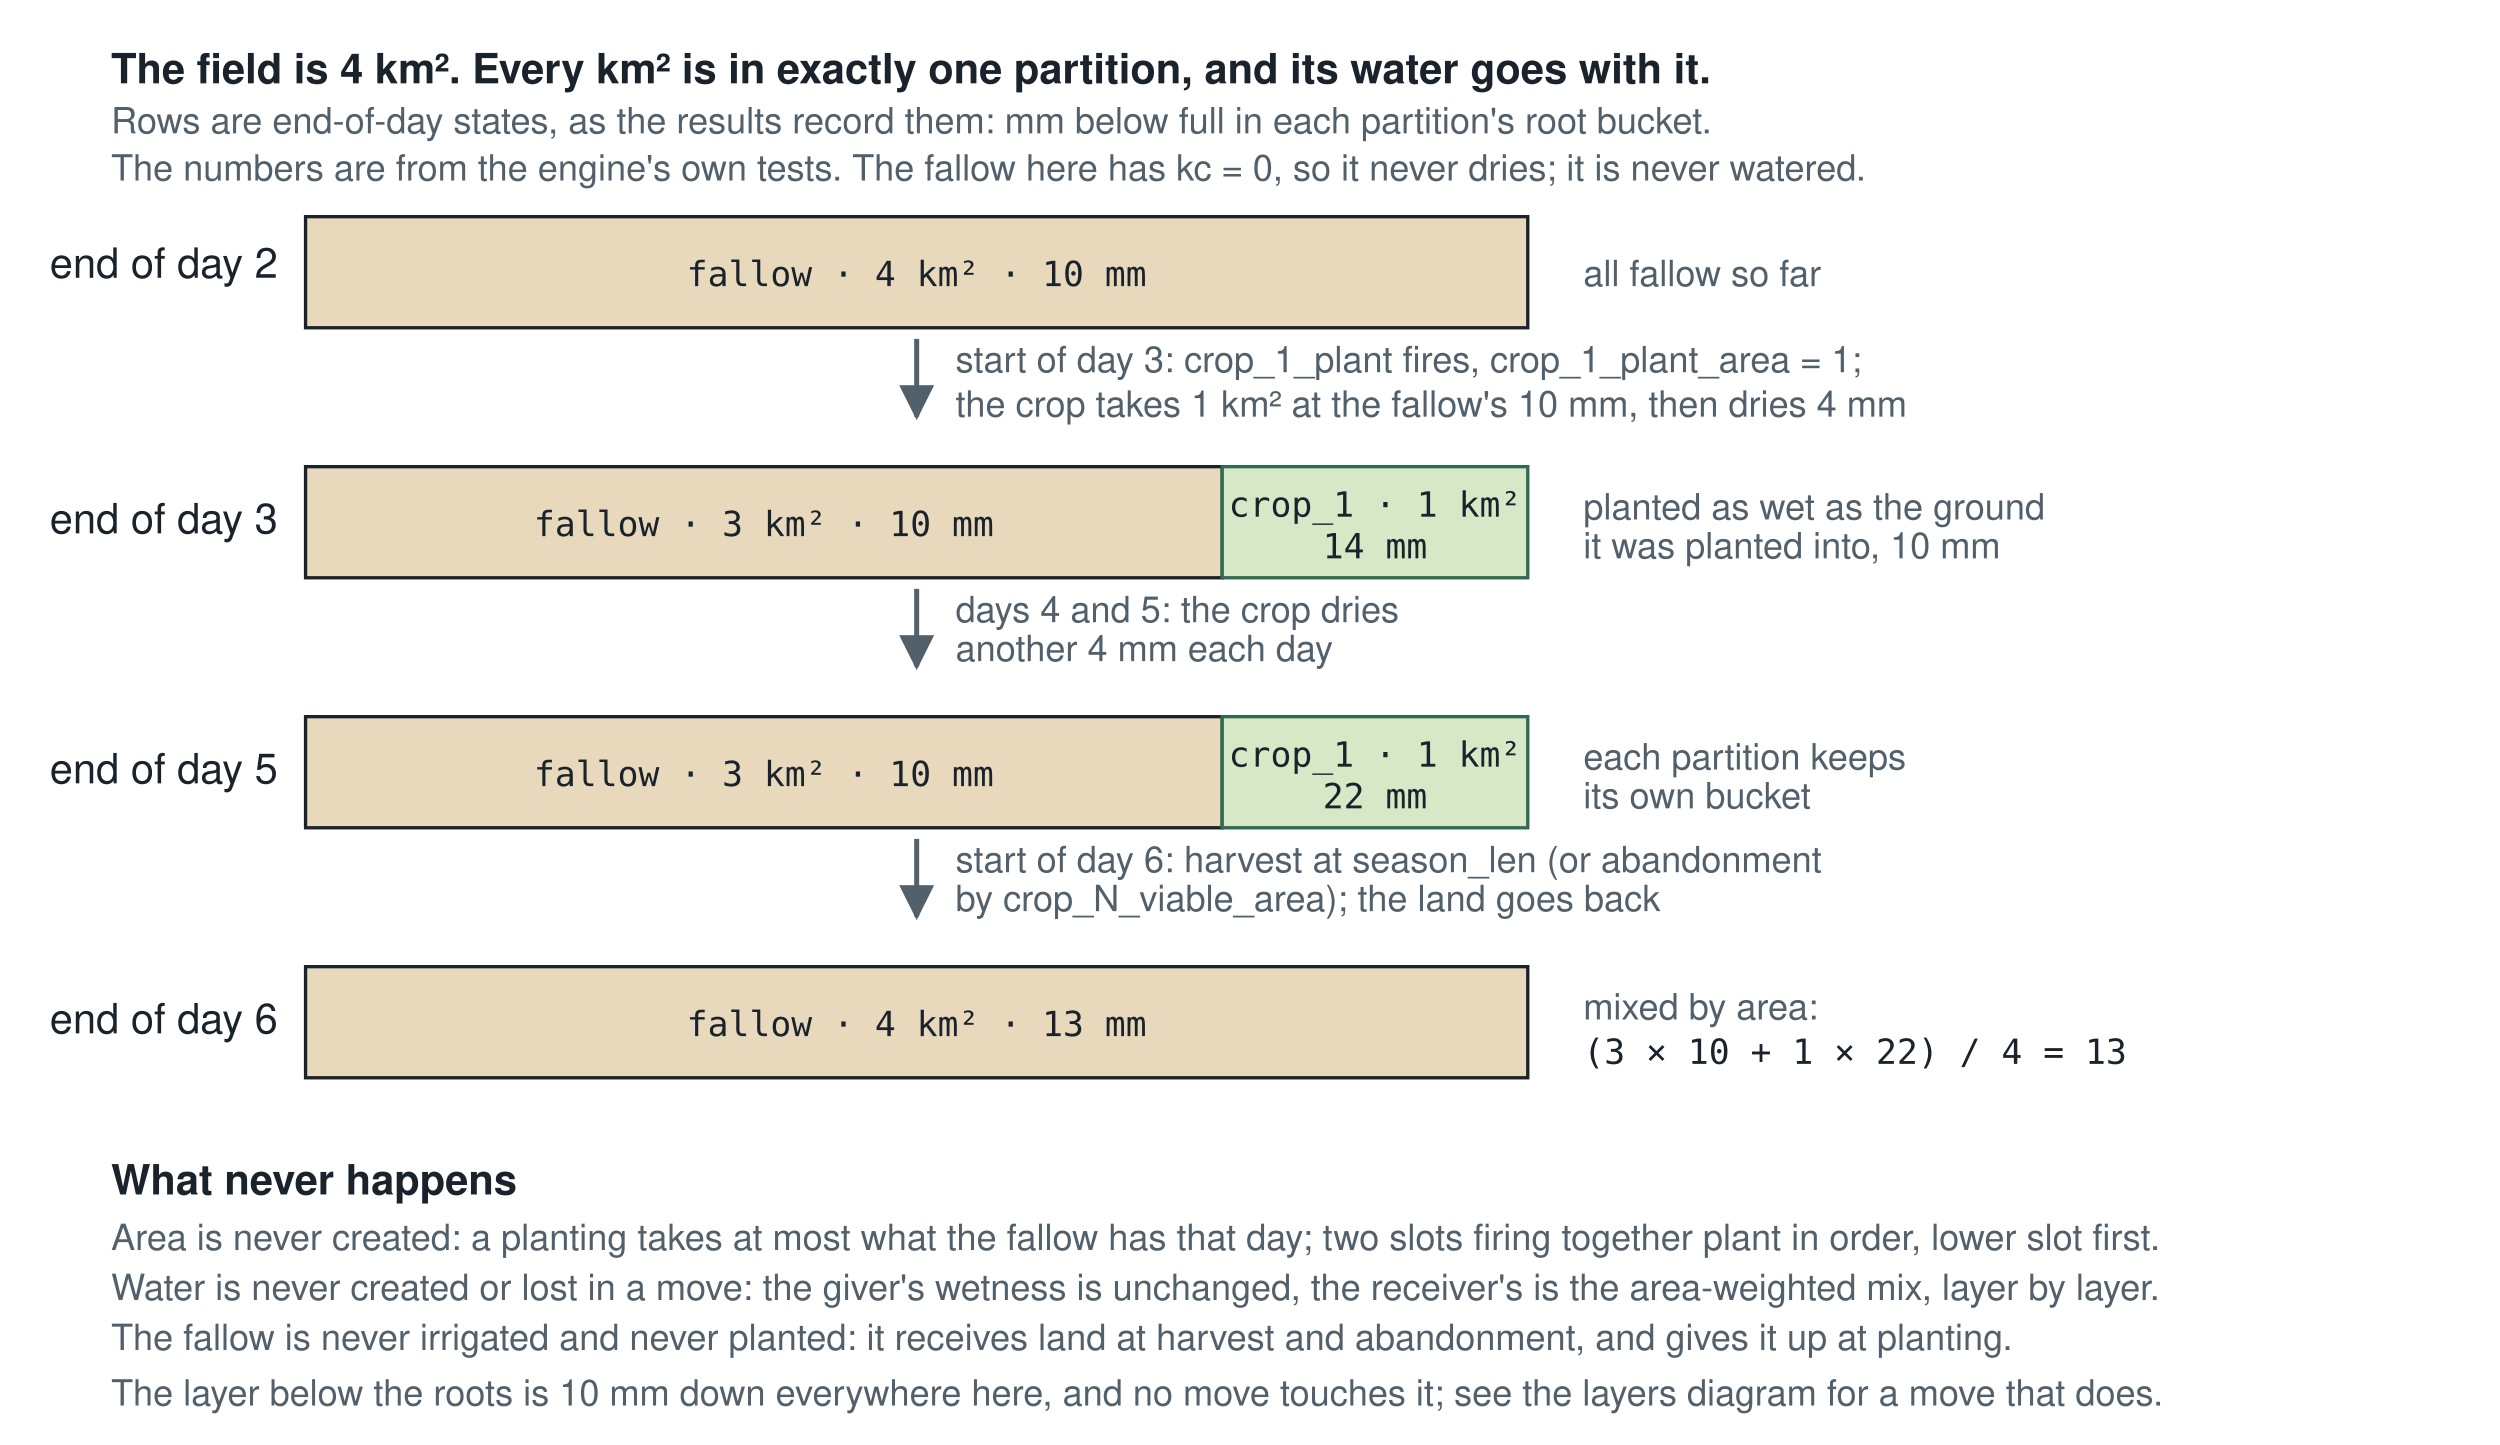
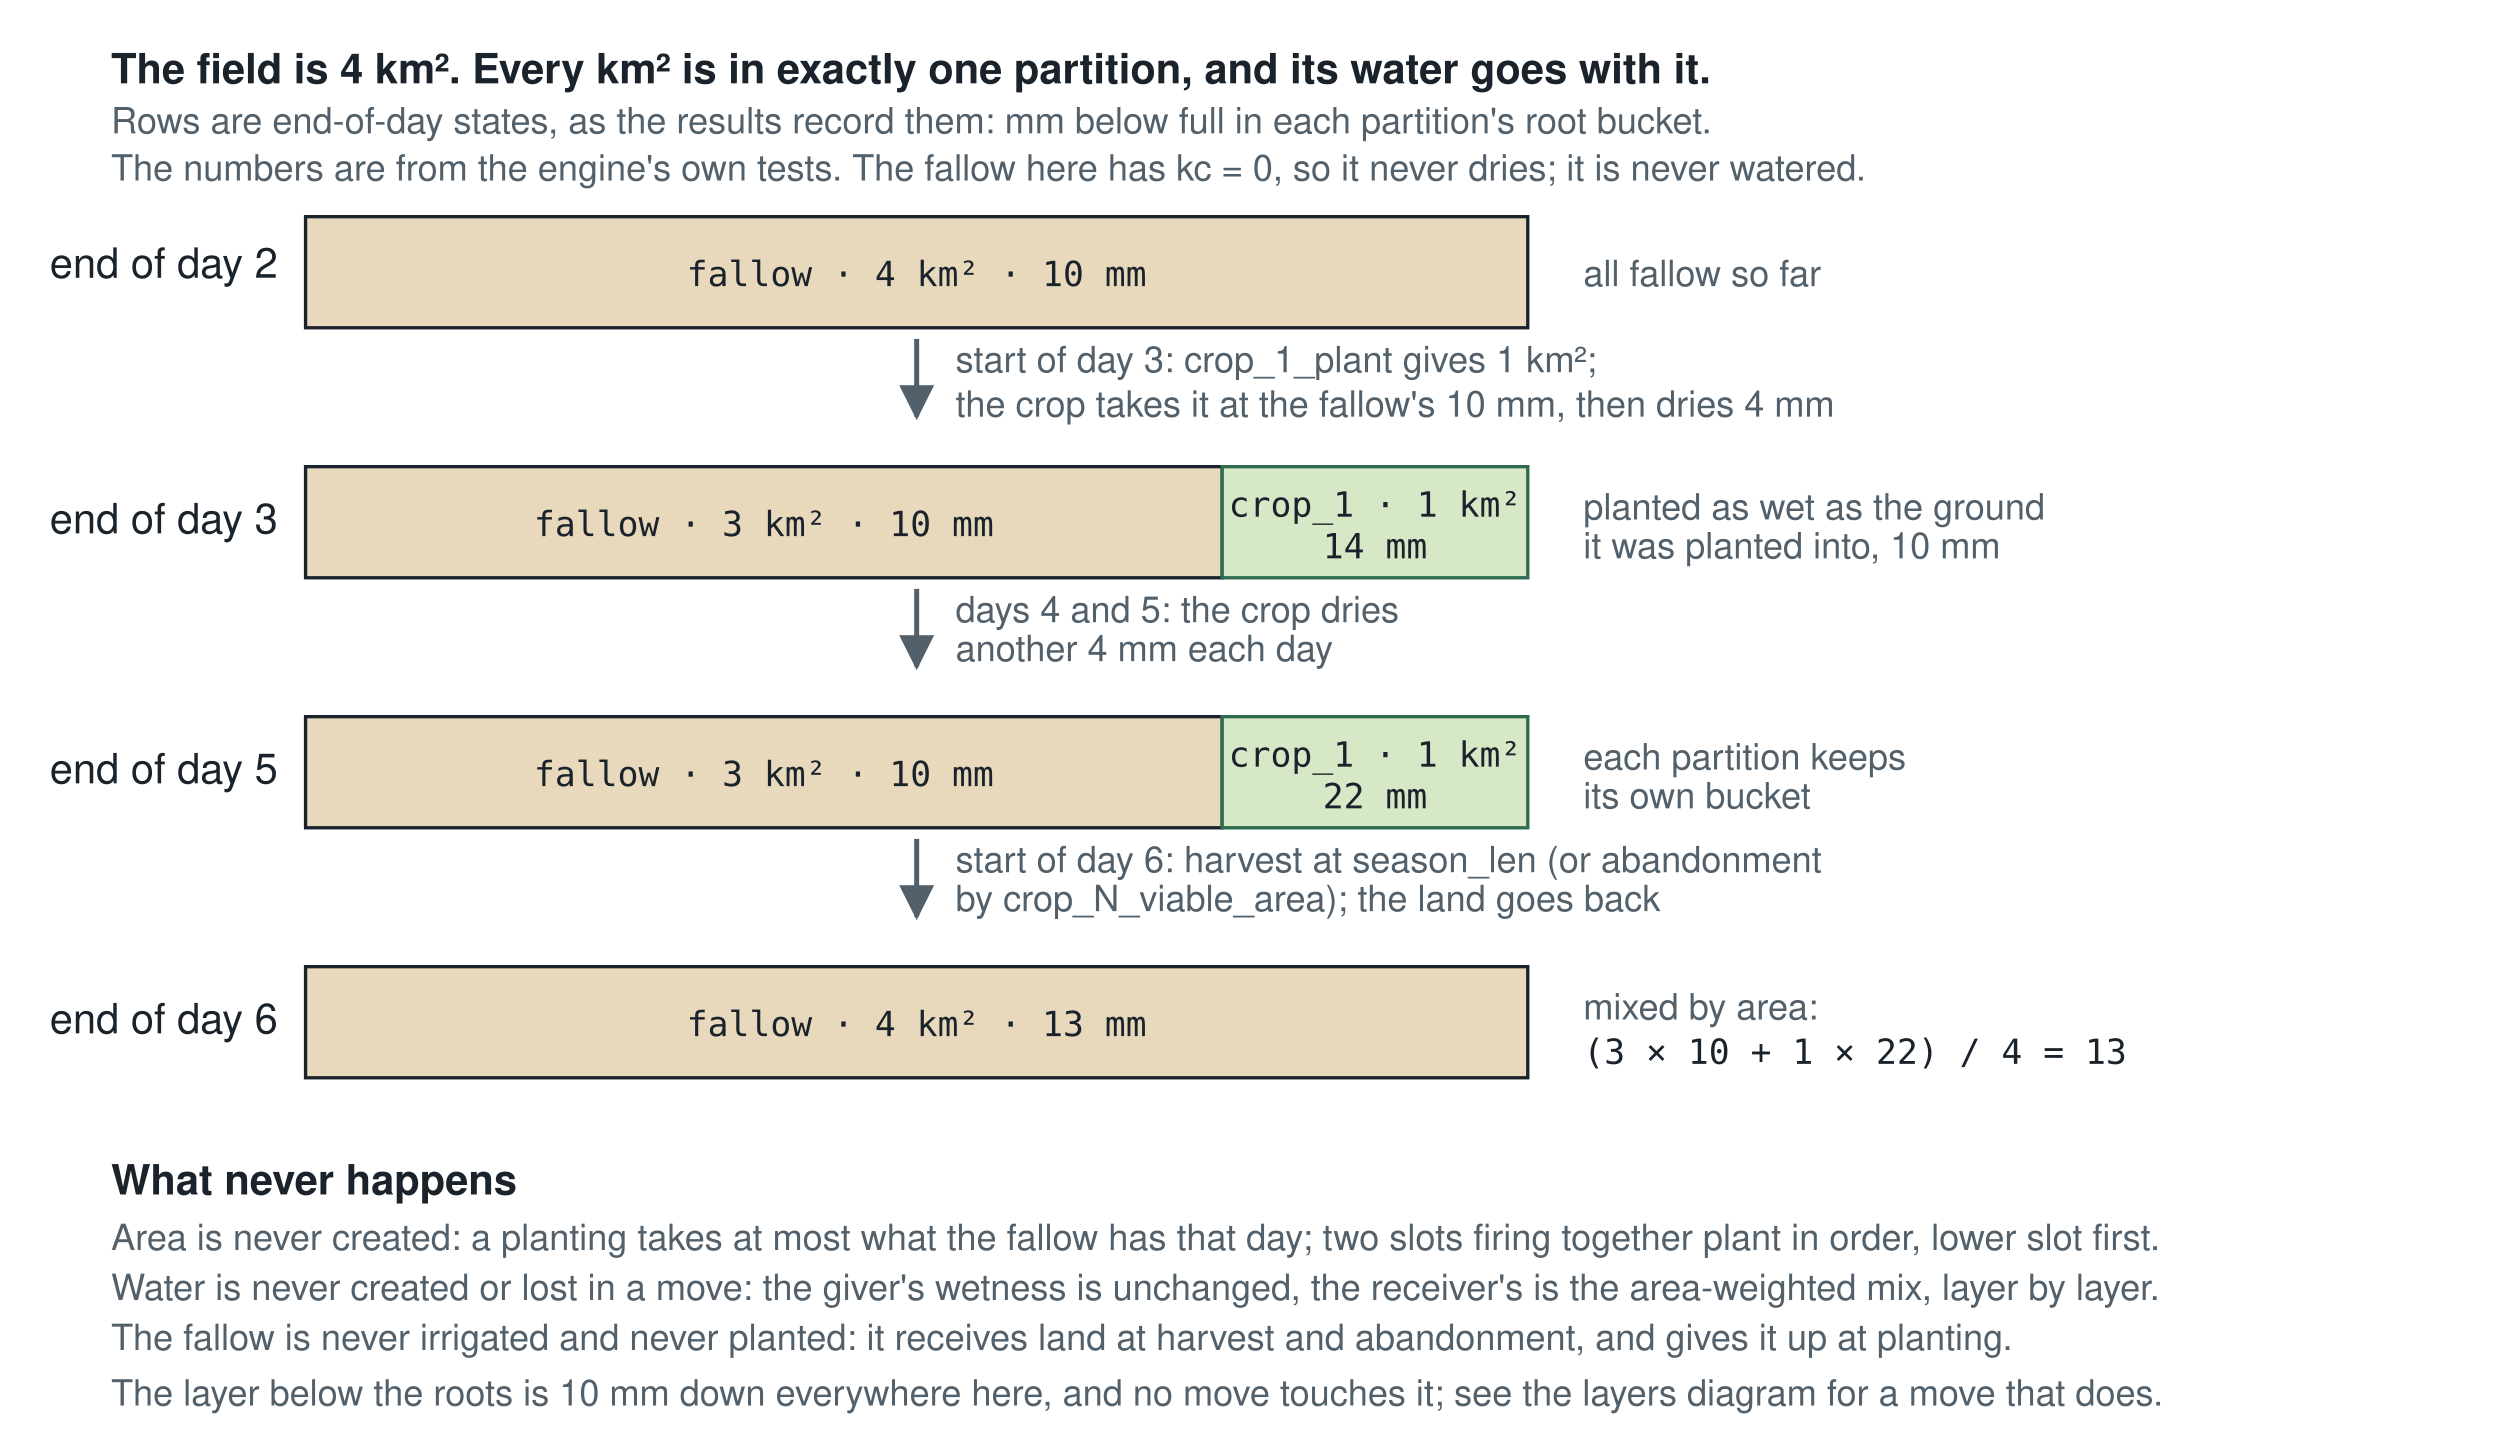
<svg xmlns="http://www.w3.org/2000/svg" width="900" height="520" viewBox="0 0 900 520" font-family="IBM Plex Sans, system-ui, -apple-system, Segoe UI, Helvetica, Arial, sans-serif" font-size="15" fill="#1a232b">
  <defs>
    <marker id="a" viewBox="0 0 10 10" refX="9" refY="5" markerWidth="7" markerHeight="7" orient="auto-start-reverse">
      <path d="M0,0 L10,5 L0,10 z" fill="#52606b" />
    </marker>
  </defs>
  <style>
    .fallow { fill:#e8d9bd; stroke:#1a232b; stroke-width:1.2; }
    .crop   { fill:#d7e8c6; stroke:#2f6b4f; stroke-width:1.2; }
    .lbl { font-size:15px; }
    .small { font-size:13px; fill:#52606b; }
    .mono { font-family: IBM Plex Mono, Menlo, Consolas, monospace; font-size:12.5px; }
    .mv { stroke:#52606b; stroke-width:1.8; fill:none; marker-end:url(#a); }
  </style>
  <text x="40" y="30" class="lbl" font-weight="600">The field is 4 km². Every km² is in exactly one partition, and its water goes with it.</text>
  <text x="40" y="48" class="small">Rows are end-of-day states, as the results record them: mm below full in each partition's root bucket.</text>
  <text x="40" y="65" class="small">The numbers are from the engine's own tests. The fallow here has kc = 0, so it never dries; it is never watered.</text>
  <text x="100" y="100" text-anchor="end" class="lbl">end of day 2</text>
  <rect x="110" y="78" width="440" height="40" class="fallow" />
  <text x="330" y="103" text-anchor="middle" class="mono">fallow · 4 km² · 10 mm</text>
  <text x="570" y="103" class="small">all fallow so far</text>
  <path class="mv" d="M330,122 L330,150" />
-   <text x="344" y="134" class="small">start of day 3: crop_1_plant fires, crop_1_plant_area = 1;</text>
-   <text x="344" y="150" class="small">the crop takes 1 km² at the fallow's 10 mm, then dries 4 mm</text>
+   <text x="344" y="134" class="small">start of day 3: crop_1_plant gives 1 km²;</text>
+   <text x="344" y="150" class="small">the crop takes it at the fallow's 10 mm, then dries 4 mm</text>
  <text x="100" y="192" text-anchor="end" class="lbl">end of day 3</text>
  <rect x="110" y="168" width="330" height="40" class="fallow" />
  <text x="275" y="193" text-anchor="middle" class="mono">fallow · 3 km² · 10 mm</text>
  <rect x="440" y="168" width="110" height="40" class="crop" />
  <text x="495" y="186" text-anchor="middle" class="mono">crop_1 · 1 km²</text>
  <text x="495" y="201" text-anchor="middle" class="mono">14 mm</text>
  <text x="570" y="187" class="small">planted as wet as the ground</text>
  <text x="570" y="201" class="small">it was planted into, 10 mm</text>
  <path class="mv" d="M330,212 L330,240" />
  <text x="344" y="224" class="small">days 4 and 5: the crop dries</text>
  <text x="344" y="238" class="small">another 4 mm each day</text>
  <text x="100" y="282" text-anchor="end" class="lbl">end of day 5</text>
  <rect x="110" y="258" width="330" height="40" class="fallow" />
  <text x="275" y="283" text-anchor="middle" class="mono">fallow · 3 km² · 10 mm</text>
  <rect x="440" y="258" width="110" height="40" class="crop" />
  <text x="495" y="276" text-anchor="middle" class="mono">crop_1 · 1 km²</text>
  <text x="495" y="291" text-anchor="middle" class="mono">22 mm</text>
  <text x="570" y="277" class="small">each partition keeps</text>
  <text x="570" y="291" class="small">its own bucket</text>
  <path class="mv" d="M330,302 L330,330" />
  <text x="344" y="314" class="small">start of day 6: harvest at season_len (or abandonment</text>
  <text x="344" y="328" class="small">by crop_N_viable_area); the land goes back</text>
  <text x="100" y="372" text-anchor="end" class="lbl">end of day 6</text>
  <rect x="110" y="348" width="440" height="40" class="fallow" />
  <text x="330" y="373" text-anchor="middle" class="mono">fallow · 4 km² · 13 mm</text>
  <text x="570" y="367" class="small">mixed by area:</text>
  <text x="570" y="383" class="mono">(3 × 10 + 1 × 22) / 4 = 13</text>
  <text x="40" y="430" class="lbl" font-weight="600">What never happens</text>
  <text x="40" y="450" class="small">Area is never created: a planting takes at most what the fallow has that day; two slots firing together plant in order, lower slot first.</text>
  <text x="40" y="468" class="small">Water is never created or lost in a move: the giver's wetness is unchanged, the receiver's is the area-weighted mix, layer by layer.</text>
  <text x="40" y="486" class="small">The fallow is never irrigated and never planted: it receives land at harvest and abandonment, and gives it up at planting.</text>
  <text x="40" y="506" class="small">The layer below the roots is 10 mm down everywhere here, and no move touches it; see the layers diagram for a move that does.</text>
</svg>
